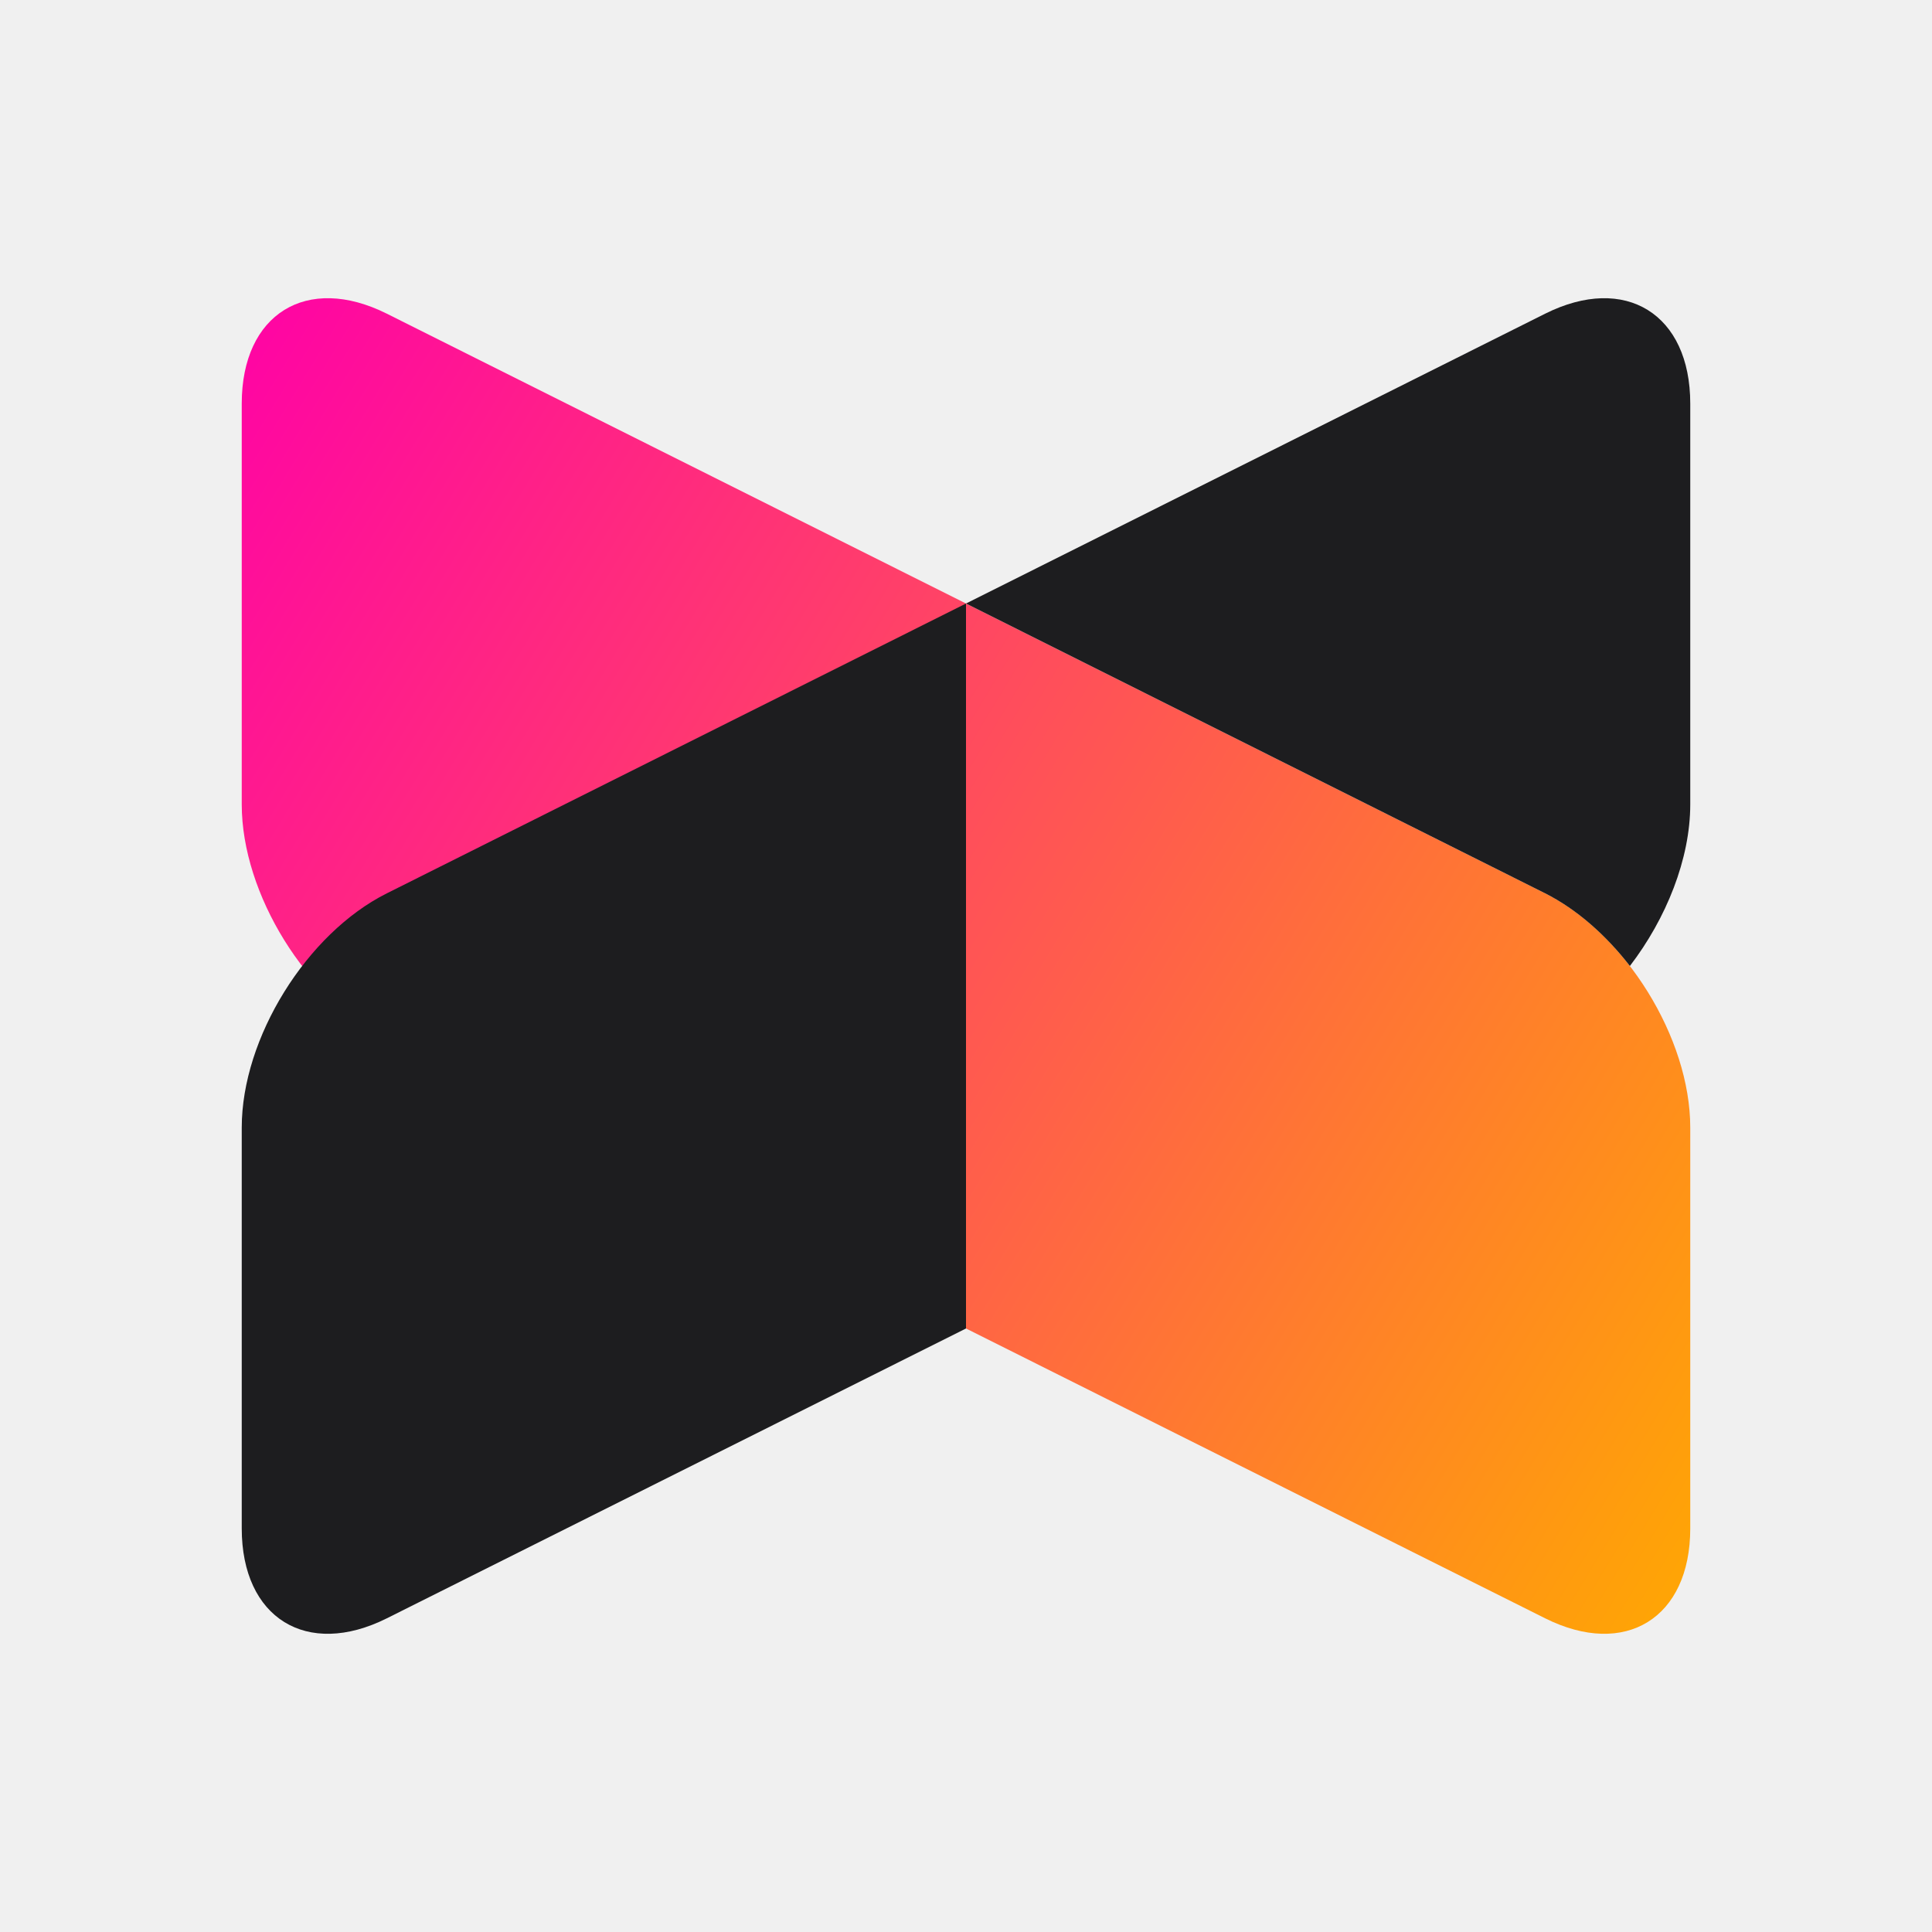
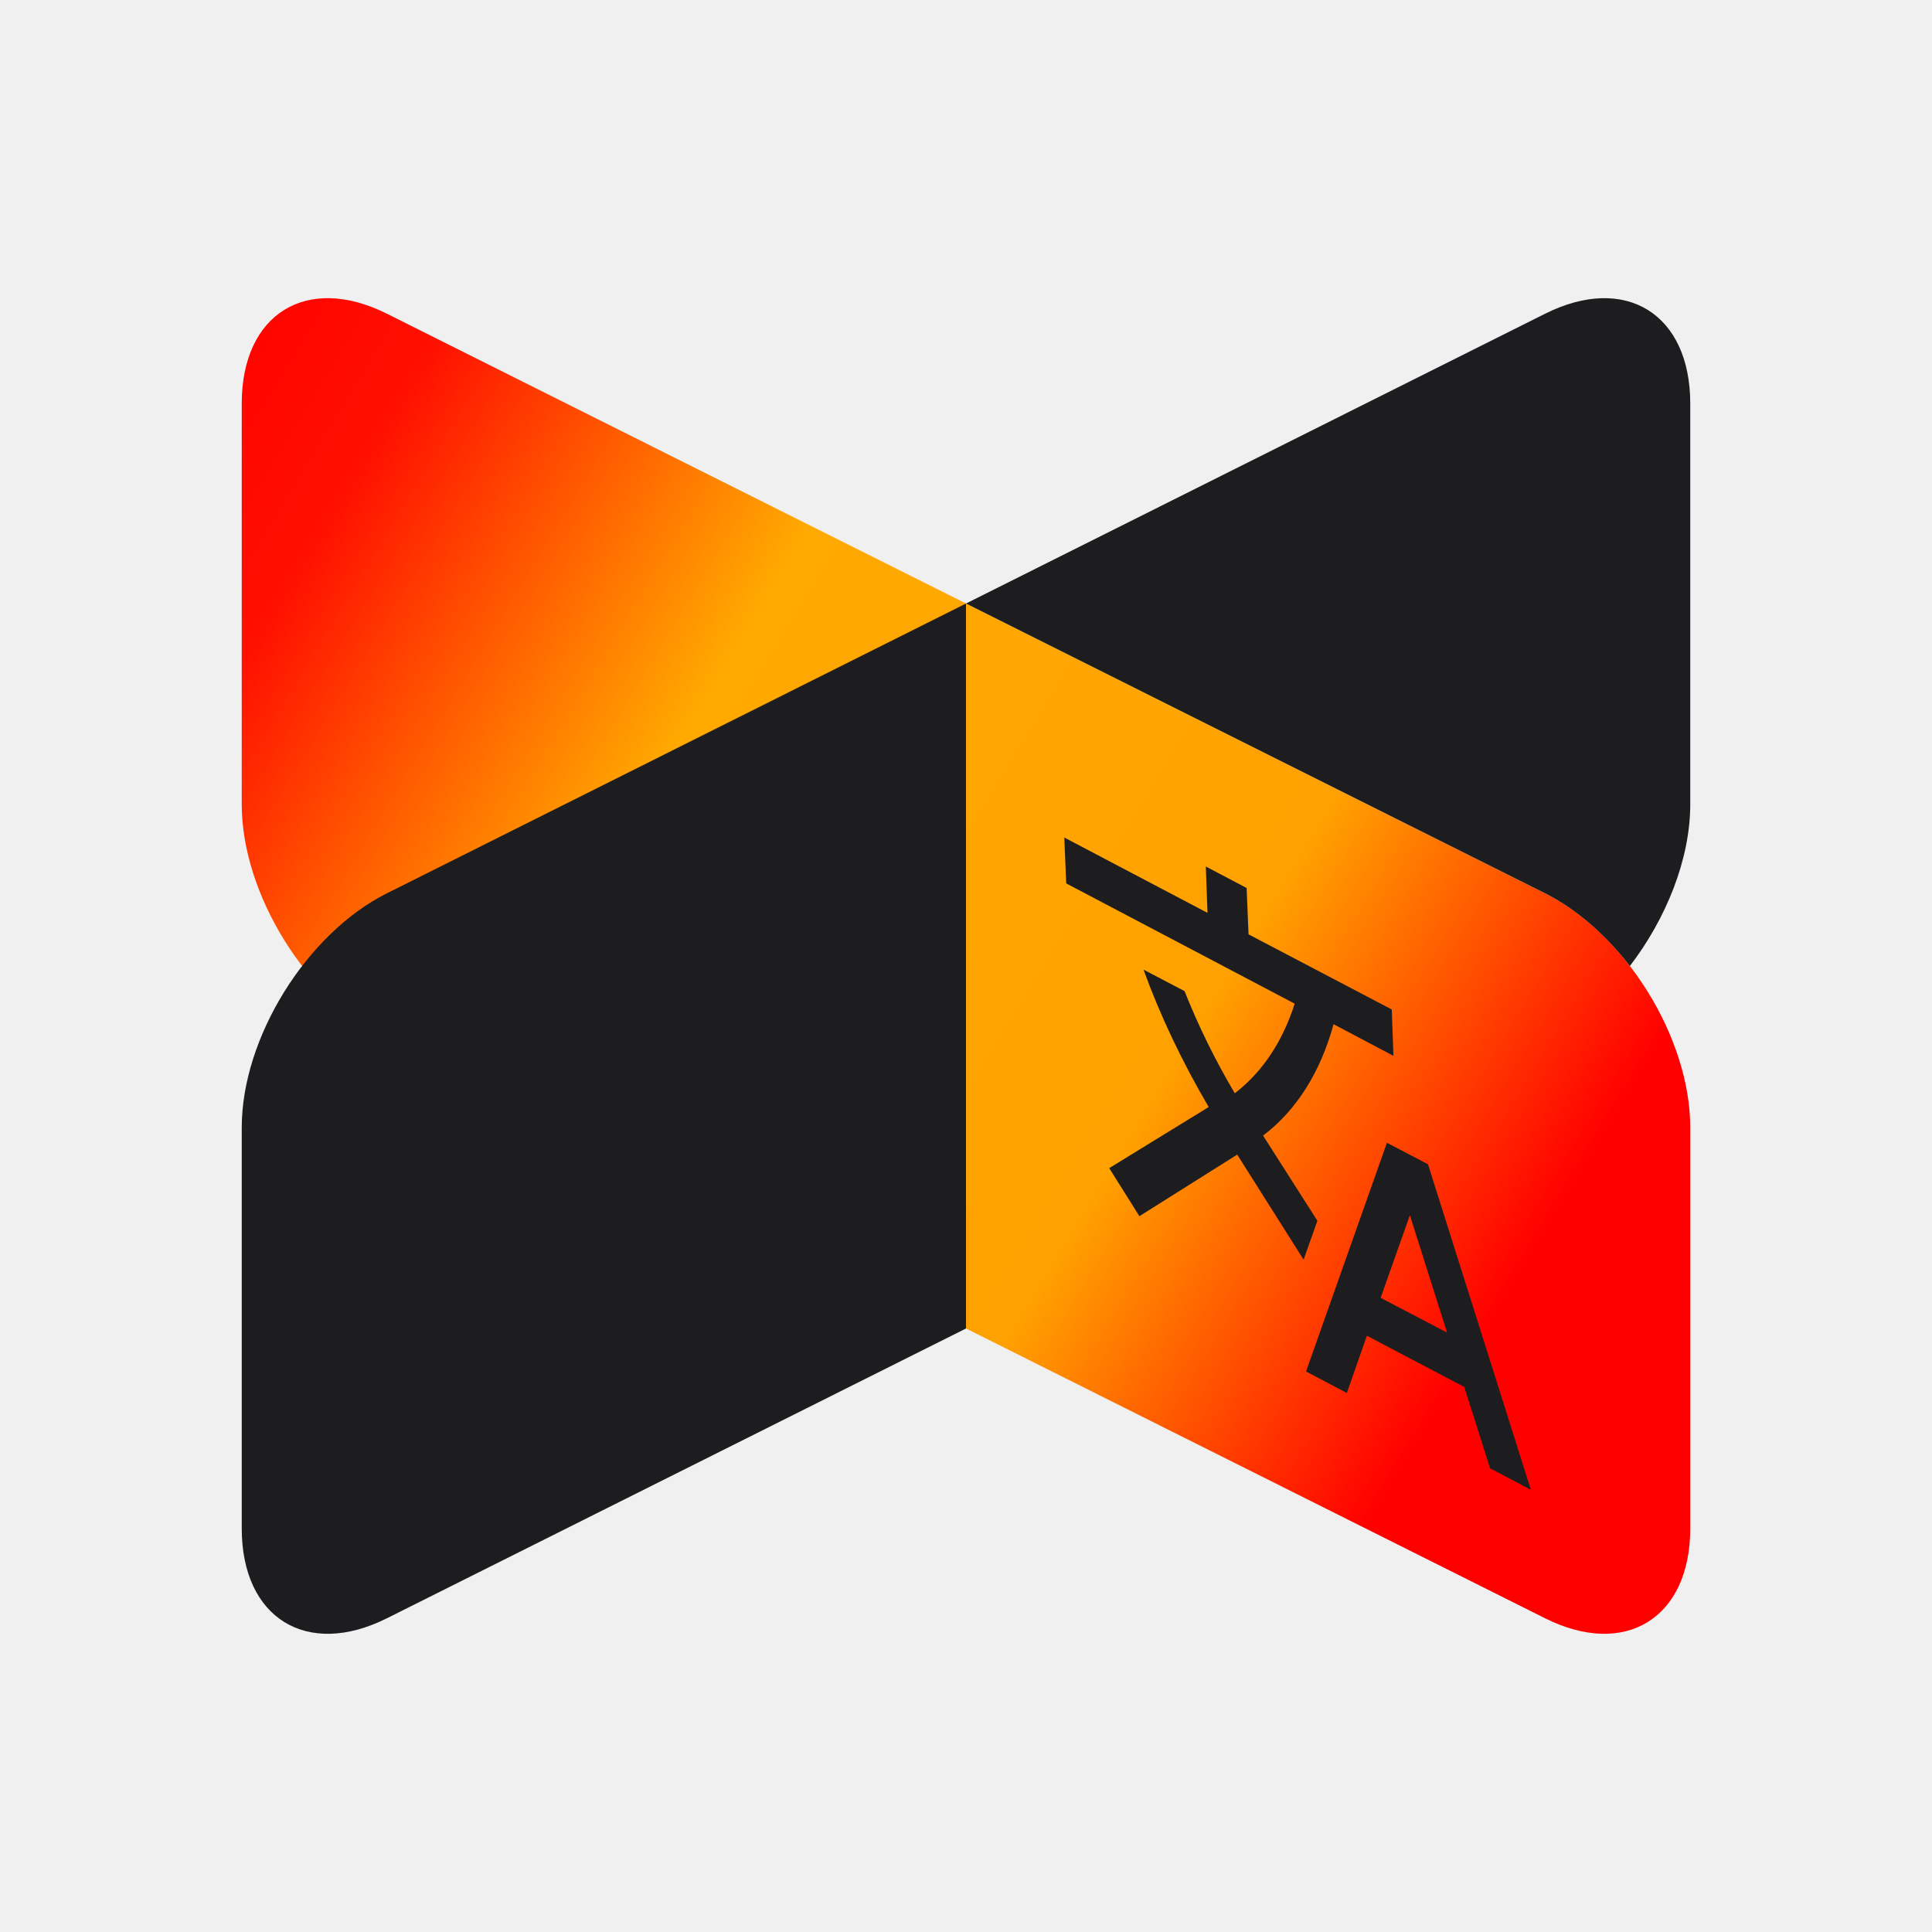
<svg xmlns="http://www.w3.org/2000/svg" width="8" height="8" viewBox="0 0 8 8" fill="none">
-   <path d="M1.001 1.671C1.001 1.3 1.27 1.133 1.602 1.299L6.398 3.699C6.73 3.865 6.999 4.298 6.999 4.669V6.329C6.999 6.7 6.73 6.867 6.398 6.701L1.602 4.301C1.27 4.135 1.001 3.702 1.001 3.331V1.671Z" fill="url(#paint0_linear)" />
-   <path fill-rule="evenodd" clip-rule="evenodd" d="M6.398 1.299C6.73 1.133 6.999 1.3 6.999 1.671V3.331C6.999 3.556 6.9 3.803 6.749 4C6.65 3.872 6.529 3.765 6.398 3.699L4 2.499L6.398 1.299ZM4 5.501L1.602 6.701C1.27 6.867 1.001 6.7 1.001 6.329V4.669C1.001 4.298 1.27 3.865 1.602 3.699L4 2.499V5.501Z" fill="#1D1D1F" />
+   <path d="M1.001 1.671C1.001 1.299 1.27 1.133 1.602 1.299L6.398 3.699C6.73 3.865 6.999 4.297 6.999 4.669V6.329C6.999 6.7 6.73 6.867 6.398 6.701L1.602 4.301C1.27 4.135 1.001 3.702 1.001 3.331V1.671Z" fill="url(#paint0_linear)" />
+   <path fill-rule="evenodd" clip-rule="evenodd" d="M6.398 1.299C6.73 1.133 6.999 1.299 6.999 1.671V3.331C6.999 3.556 6.9 3.803 6.749 4C6.65 3.872 6.529 3.765 6.398 3.699L4 2.499L6.398 1.299ZM4 5.501L1.602 6.701C1.27 6.867 1.001 6.7 1.001 6.329V4.669C1.001 4.297 1.27 3.865 1.602 3.699L4 2.499V5.501Z" fill="#1D1D1F" />
+   <g clip-path="url(#clip0)">
+     <path d="M5.455 5.055L5.23 4.702L5.233 4.7C5.369 4.596 5.468 4.439 5.522 4.241L5.77 4.372L5.763 4.18L5.17 3.869L5.162 3.677L4.993 3.588L5 3.78L4.407 3.468L4.415 3.658L5.361 4.156C5.312 4.31 5.229 4.438 5.113 4.527C5.03 4.387 4.961 4.245 4.905 4.104L4.735 4.015C4.803 4.203 4.894 4.395 5.005 4.584L4.593 4.837L4.718 5.036L5.123 4.781L5.398 5.216L5.455 5.055ZM5.913 4.821L5.743 4.732L5.408 5.679L5.577 5.768L5.66 5.531L6.063 5.743L6.17 6.08L6.339 6.169L5.913 4.821ZM5.717 5.374L5.838 5.032L5.992 5.518L5.717 5.374V5.374Z" fill="#1D1D1F" />
+   </g>
  <defs>
    <linearGradient id="paint0_linear" x1="1" y1="1" x2="8.046" y2="5.277" gradientUnits="userSpaceOnUse">
-       <stop stop-color="#FF00A8" />
-       <stop offset="1" stop-color="#FFAA00" />
+       <stop stop-color="#FF0000" />
+       <stop offset="0.109" stop-color="#FF1000" />
+       <stop offset="0.318" stop-color="#FFAA00" />
+       <stop offset="0.615" stop-color="#FFA100" />
+       <stop offset="0.818" stop-color="#FF0000" />
+       <stop offset="1" stop-color="#FF0000" />
    </linearGradient>
+     <clipPath id="clip0">
+       <rect width="2.297" height="2.297" fill="white" transform="matrix(0.885153 0.465299 0.0396156 0.999215 4.30753 3.04077)" />
+     </clipPath>
  </defs>
</svg>
